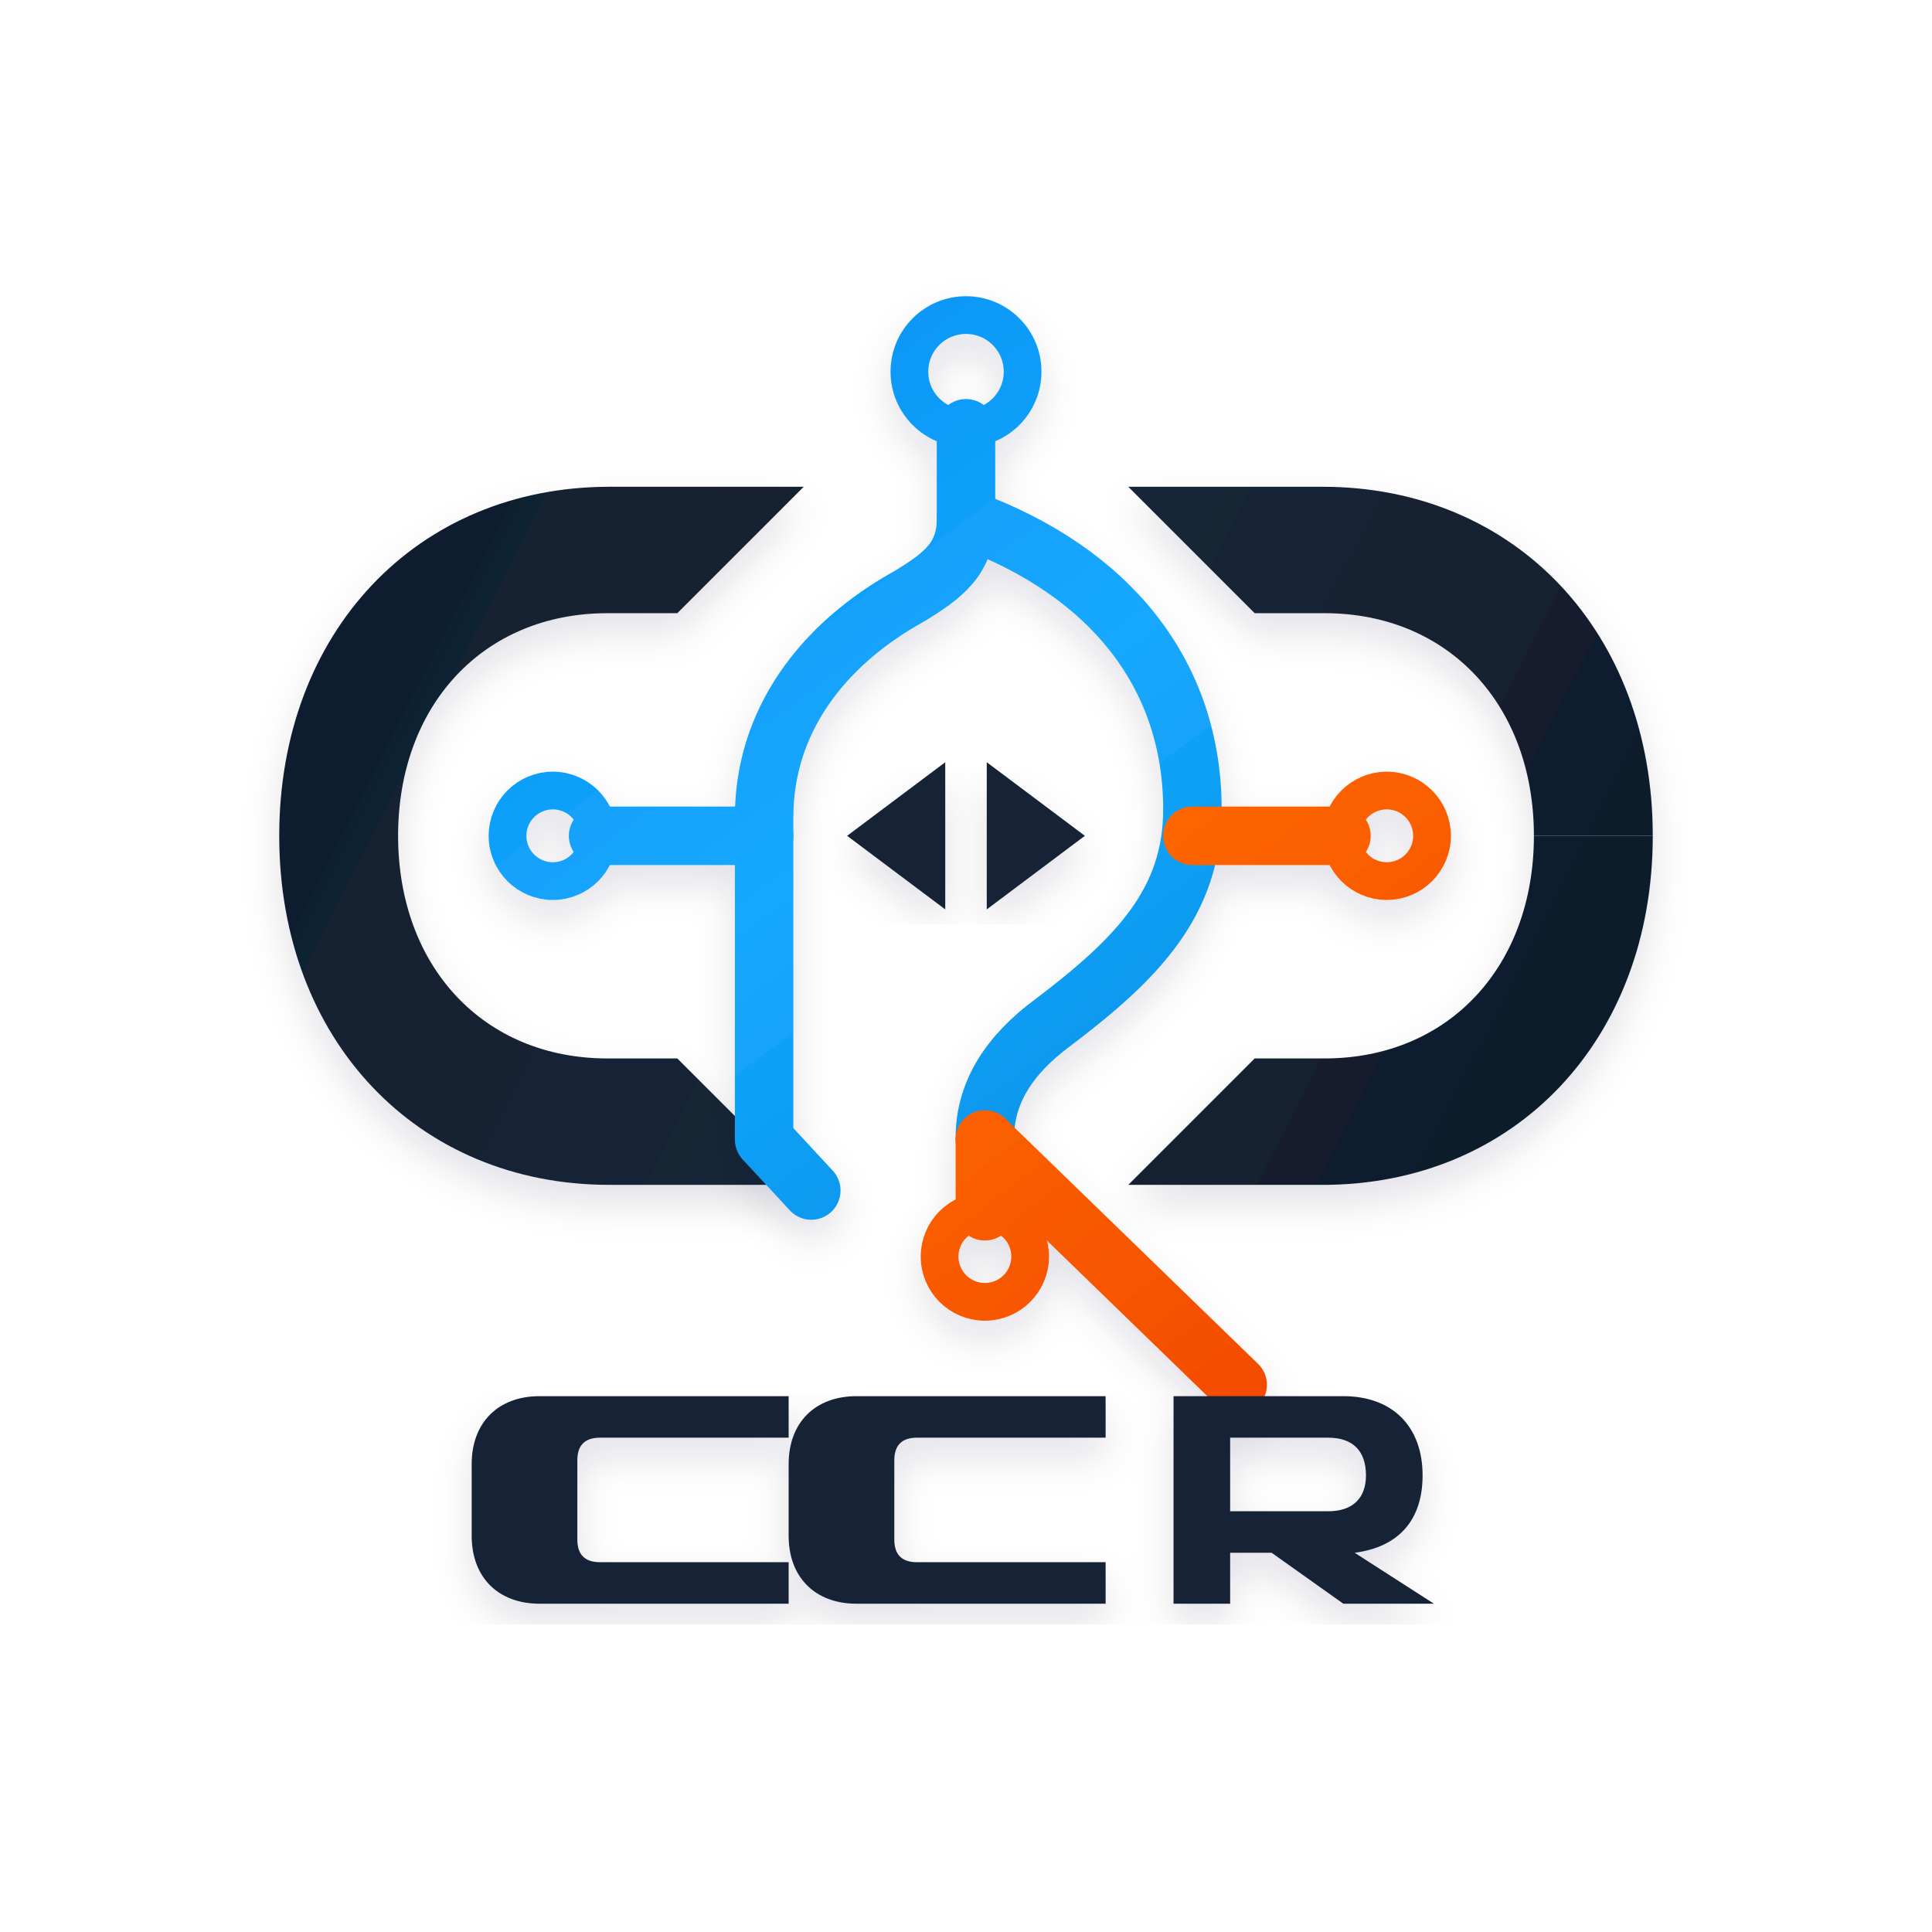
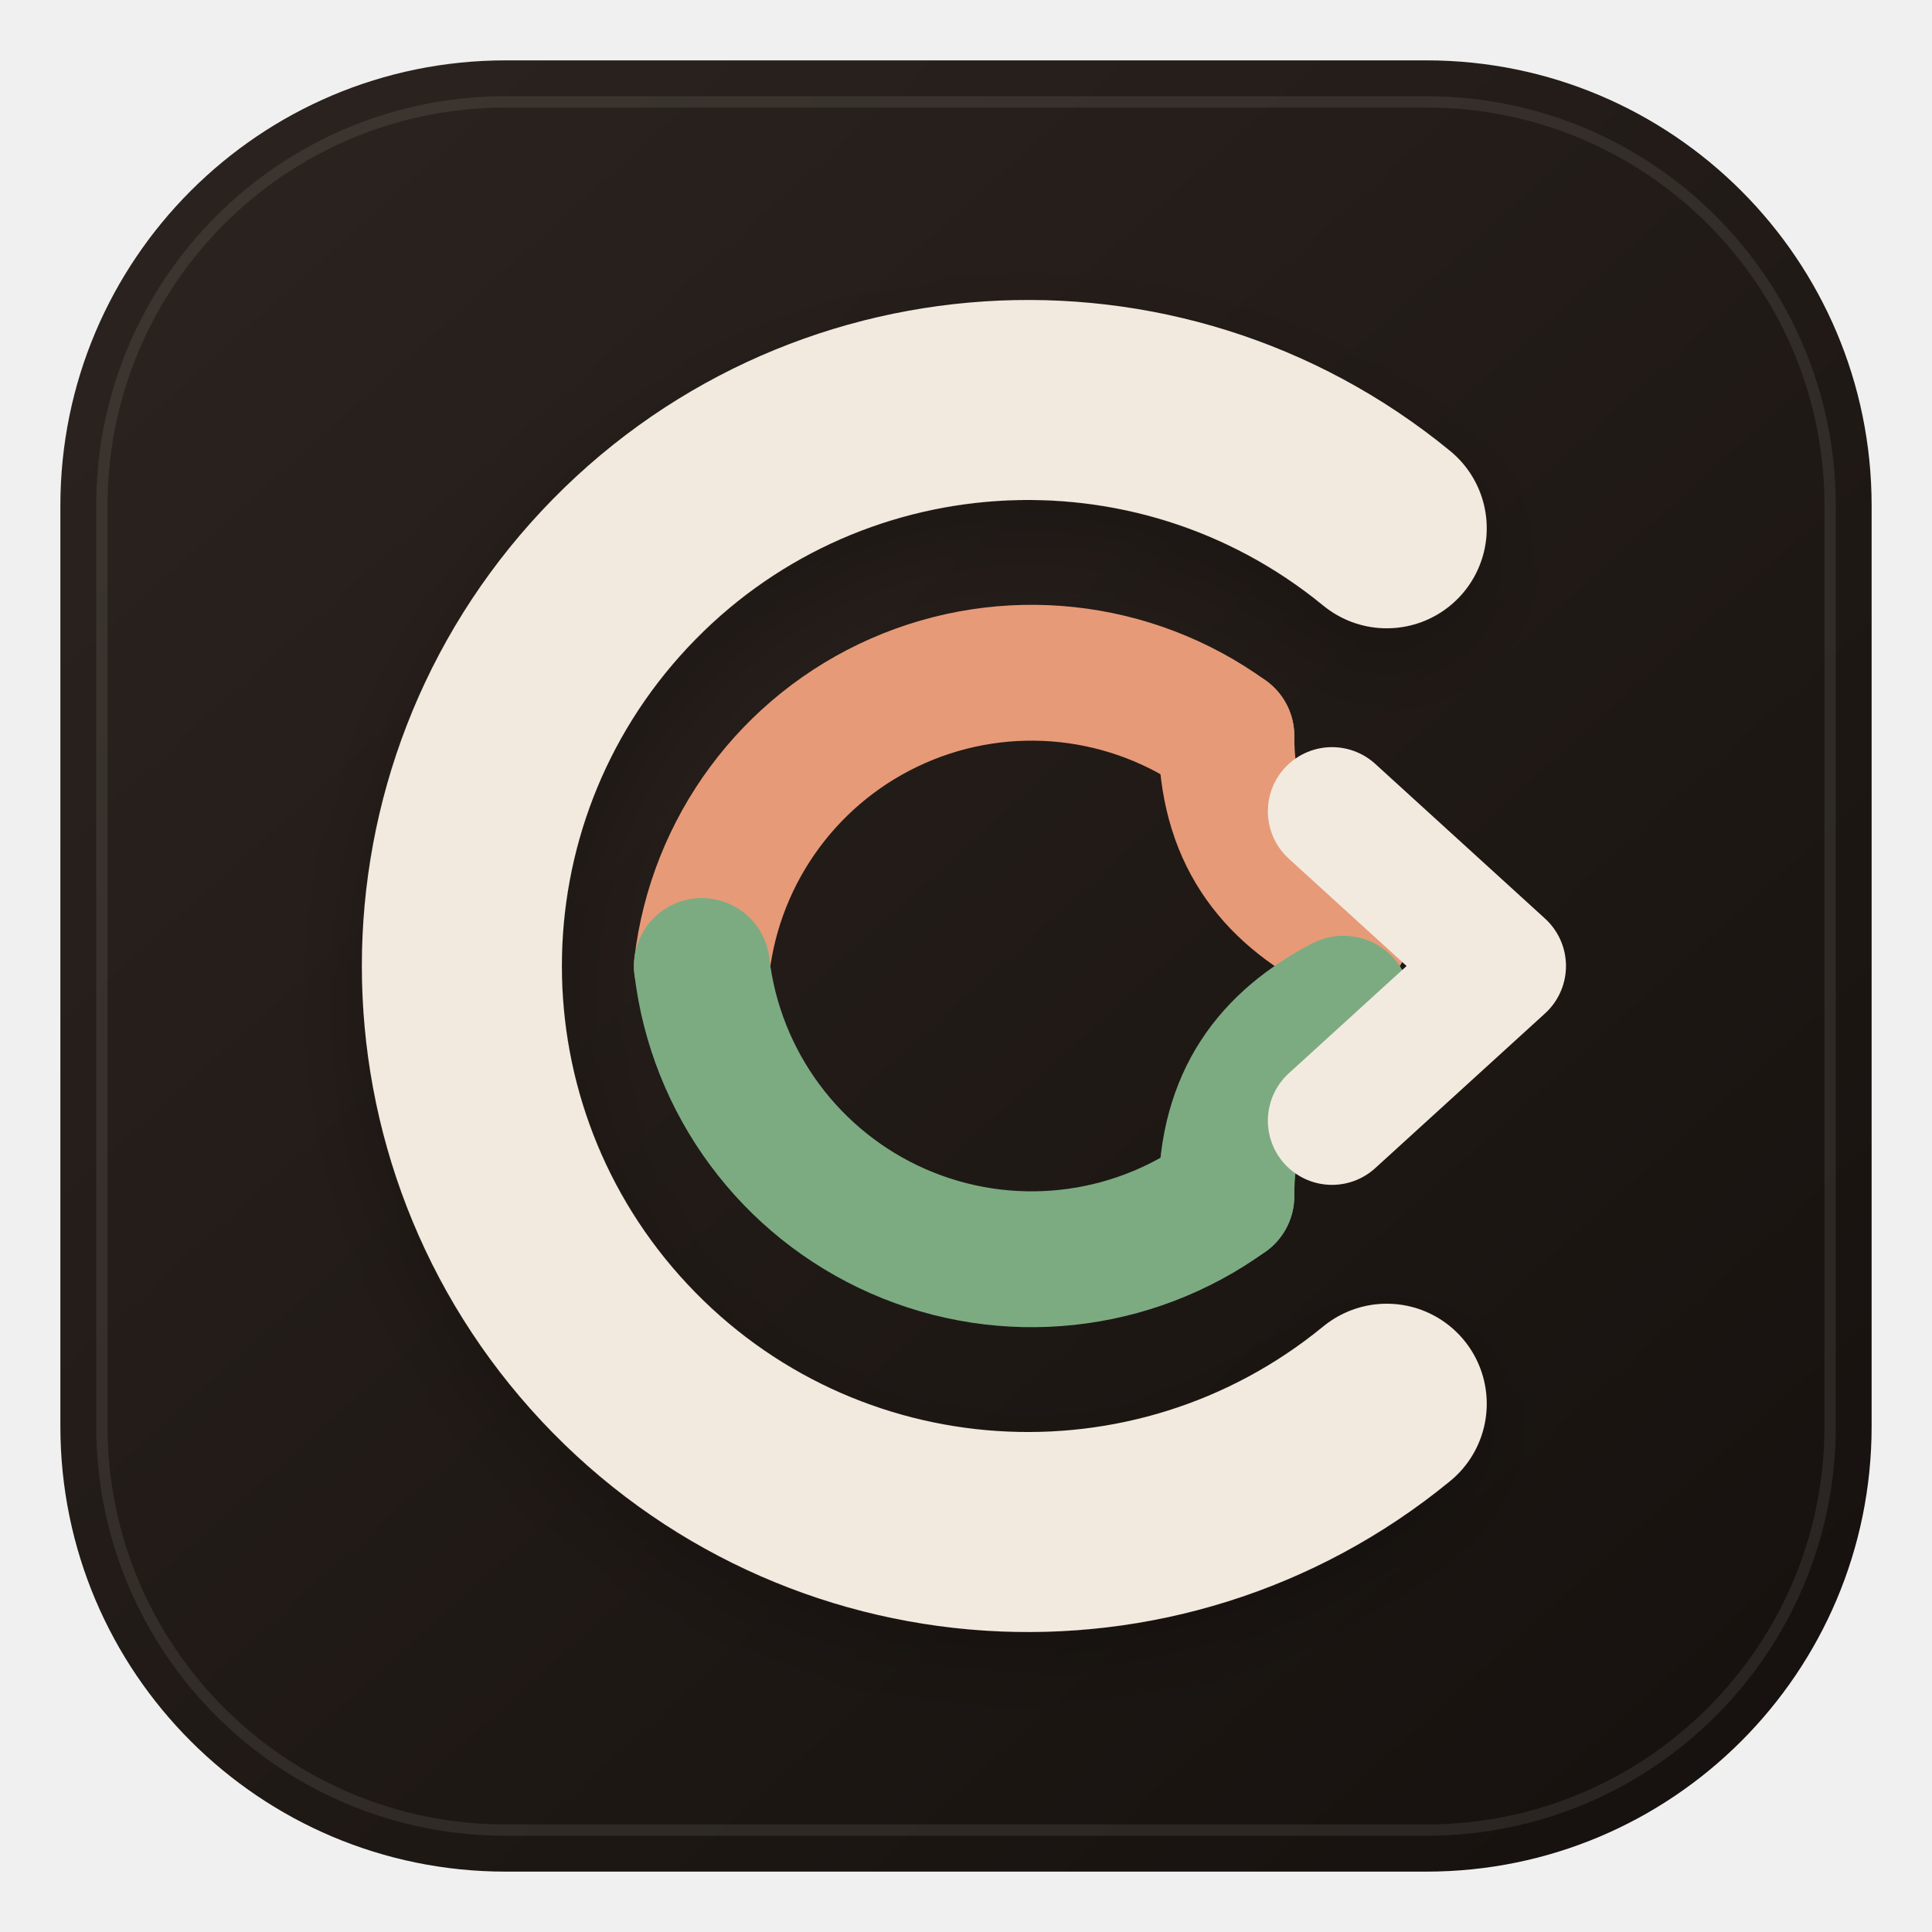
- <svg xmlns="http://www.w3.org/2000/svg" viewBox="0 0 1024 1024" role="img" aria-label="CCR display logo">
+ <svg xmlns="http://www.w3.org/2000/svg" viewBox="0 0 1024 1024" role="img" aria-labelledby="title desc">
  <defs>
-     <linearGradient id="sideFill" x1="148" y1="258" x2="876" y2="628" gradientUnits="userSpaceOnUse">
-       <stop offset="0" stop-color="#0F1D2C" />
-       <stop offset="0.5" stop-color="#172638" />
-       <stop offset="1" stop-color="#0E1A28" />
+     <linearGradient id="tile" x1="150" y1="110" x2="890" y2="930" gradientUnits="userSpaceOnUse">
+       <stop offset="0" stop-color="#2A221E" />
+       <stop offset="1" stop-color="#17120F" />
    </linearGradient>
-     <linearGradient id="blueStroke" x1="292" y1="170" x2="632" y2="632" gradientUnits="userSpaceOnUse">
-       <stop offset="0" stop-color="#0A8EF2" />
-       <stop offset="0.55" stop-color="#15A9FF" />
-       <stop offset="1" stop-color="#078FE4" />
-     </linearGradient>
-     <linearGradient id="orangeStroke" x1="520" y1="444" x2="748" y2="734" gradientUnits="userSpaceOnUse">
-       <stop offset="0" stop-color="#FF6B00" />
-       <stop offset="1" stop-color="#F24700" />
-     </linearGradient>
-     <filter id="softShadow" x="-10%" y="-10%" width="120%" height="120%">
-       <feDropShadow dx="0" dy="10" stdDeviation="10" flood-color="#0F1D2C" flood-opacity="0.12" />
+     <filter id="symbolShadow" x="-20%" y="-20%" width="140%" height="140%">
+       <feDropShadow dx="0" dy="16" stdDeviation="22" flood-color="#000000" flood-opacity="0.20" />
    </filter>
  </defs>
-   <rect width="1024" height="1024" fill="#FFFFFF" />
-   <g fill="url(#sideFill)" filter="url(#softShadow)">
-     <path d="M426 258H323C221 258 148 335 148 443C148 551 221 628 323 628H426L359 561H322C256 561 211 512 211 443C211 374 256 325 322 325H359L426 258Z" />
-     <path d="M598 258H701C803 258 876 335 876 443H813C813 374 768 325 702 325H665L598 258Z" />
-     <path d="M665 561H702C768 561 813 512 813 443H876C876 551 803 628 701 628H598L665 561Z" />
-   </g>
-   <g fill="none" stroke-linecap="round" stroke-linejoin="round" filter="url(#softShadow)">
-     <g stroke="url(#blueStroke)">
-       <circle cx="512" cy="197" r="30" stroke-width="20" />
-       <circle cx="293" cy="443" r="24" stroke-width="20" />
-       <path d="M512 227V275C512 296 500 305 482 316C435 342 405 383 405 433V604L430 631" stroke-width="31" />
-       <path d="M512 275C589 303 632 358 632 429C632 478 603 508 558 542C535 559 522 579 522 603" stroke-width="31" />
-       <path d="M317 443H405" stroke-width="31" />
-     </g>
-     <g stroke="url(#orangeStroke)">
-       <circle cx="735" cy="443" r="24" stroke-width="20" />
-       <circle cx="522" cy="666" r="24" stroke-width="20" />
-       <path d="M632 443H711" stroke-width="31" />
-       <path d="M522 604V642" stroke-width="31" />
-       <path d="M522 604L656 734" stroke-width="31" />
-     </g>
-   </g>
-   <g fill="#132235" filter="url(#softShadow)">
-     <path d="M449 443L501 404V482Z" />
-     <path d="M575 443L523 404V482Z" />
-   </g>
-   <g fill="#132235" filter="url(#softShadow)">
-     <path d="M286 740H418V762H318C310 762 306 766 306 774V816C306 824 310 828 318 828H418V850H286C264 850 250 836 250 814V776C250 754 264 740 286 740Z" />
-     <path d="M454 740H586V762H486C478 762 474 766 474 774V816C474 824 478 828 486 828H586V850H454C432 850 418 836 418 814V776C418 754 432 740 454 740Z" />
-     <path d="M622 740H712C738 740 754 756 754 782C754 806 741 820 718 823L760 850H712L674 823H652V850H622V740ZM652 762V801H704C717 801 724 794 724 782C724 769 717 762 704 762H652Z" />
-   </g>
+   <rect x="32" y="32" width="960" height="960" rx="236" fill="url(#tile)" />
+   <rect x="54" y="54" width="916" height="916" rx="214" fill="none" stroke="#F3EADF" stroke-opacity="0.09" stroke-width="6" />
+   <path d="M735 280 A300 300 0 1 0 735 744" fill="none" stroke="#F3EADF" stroke-width="106" stroke-linecap="round" filter="url(#symbolShadow)" />
+   <path d="M650 390 A176 176 0 0 0 372 512" fill="none" stroke="#E79A77" stroke-width="72" stroke-linecap="round" />
+   <path d="M372 512 A176 176 0 0 0 650 634" fill="none" stroke="#7CAB82" stroke-width="72" stroke-linecap="round" />
+   <path d="M650 390 C650 442 674 472 712 492" fill="none" stroke="#E79A77" stroke-width="72" stroke-linecap="round" />
+   <path d="M650 634 C650 582 674 552 712 532" fill="none" stroke="#7CAB82" stroke-width="72" stroke-linecap="round" />
+   <path d="M706 430 L796 512 L706 594" fill="none" stroke="#F3EADF" stroke-width="68" stroke-linecap="round" stroke-linejoin="round" />
</svg>
